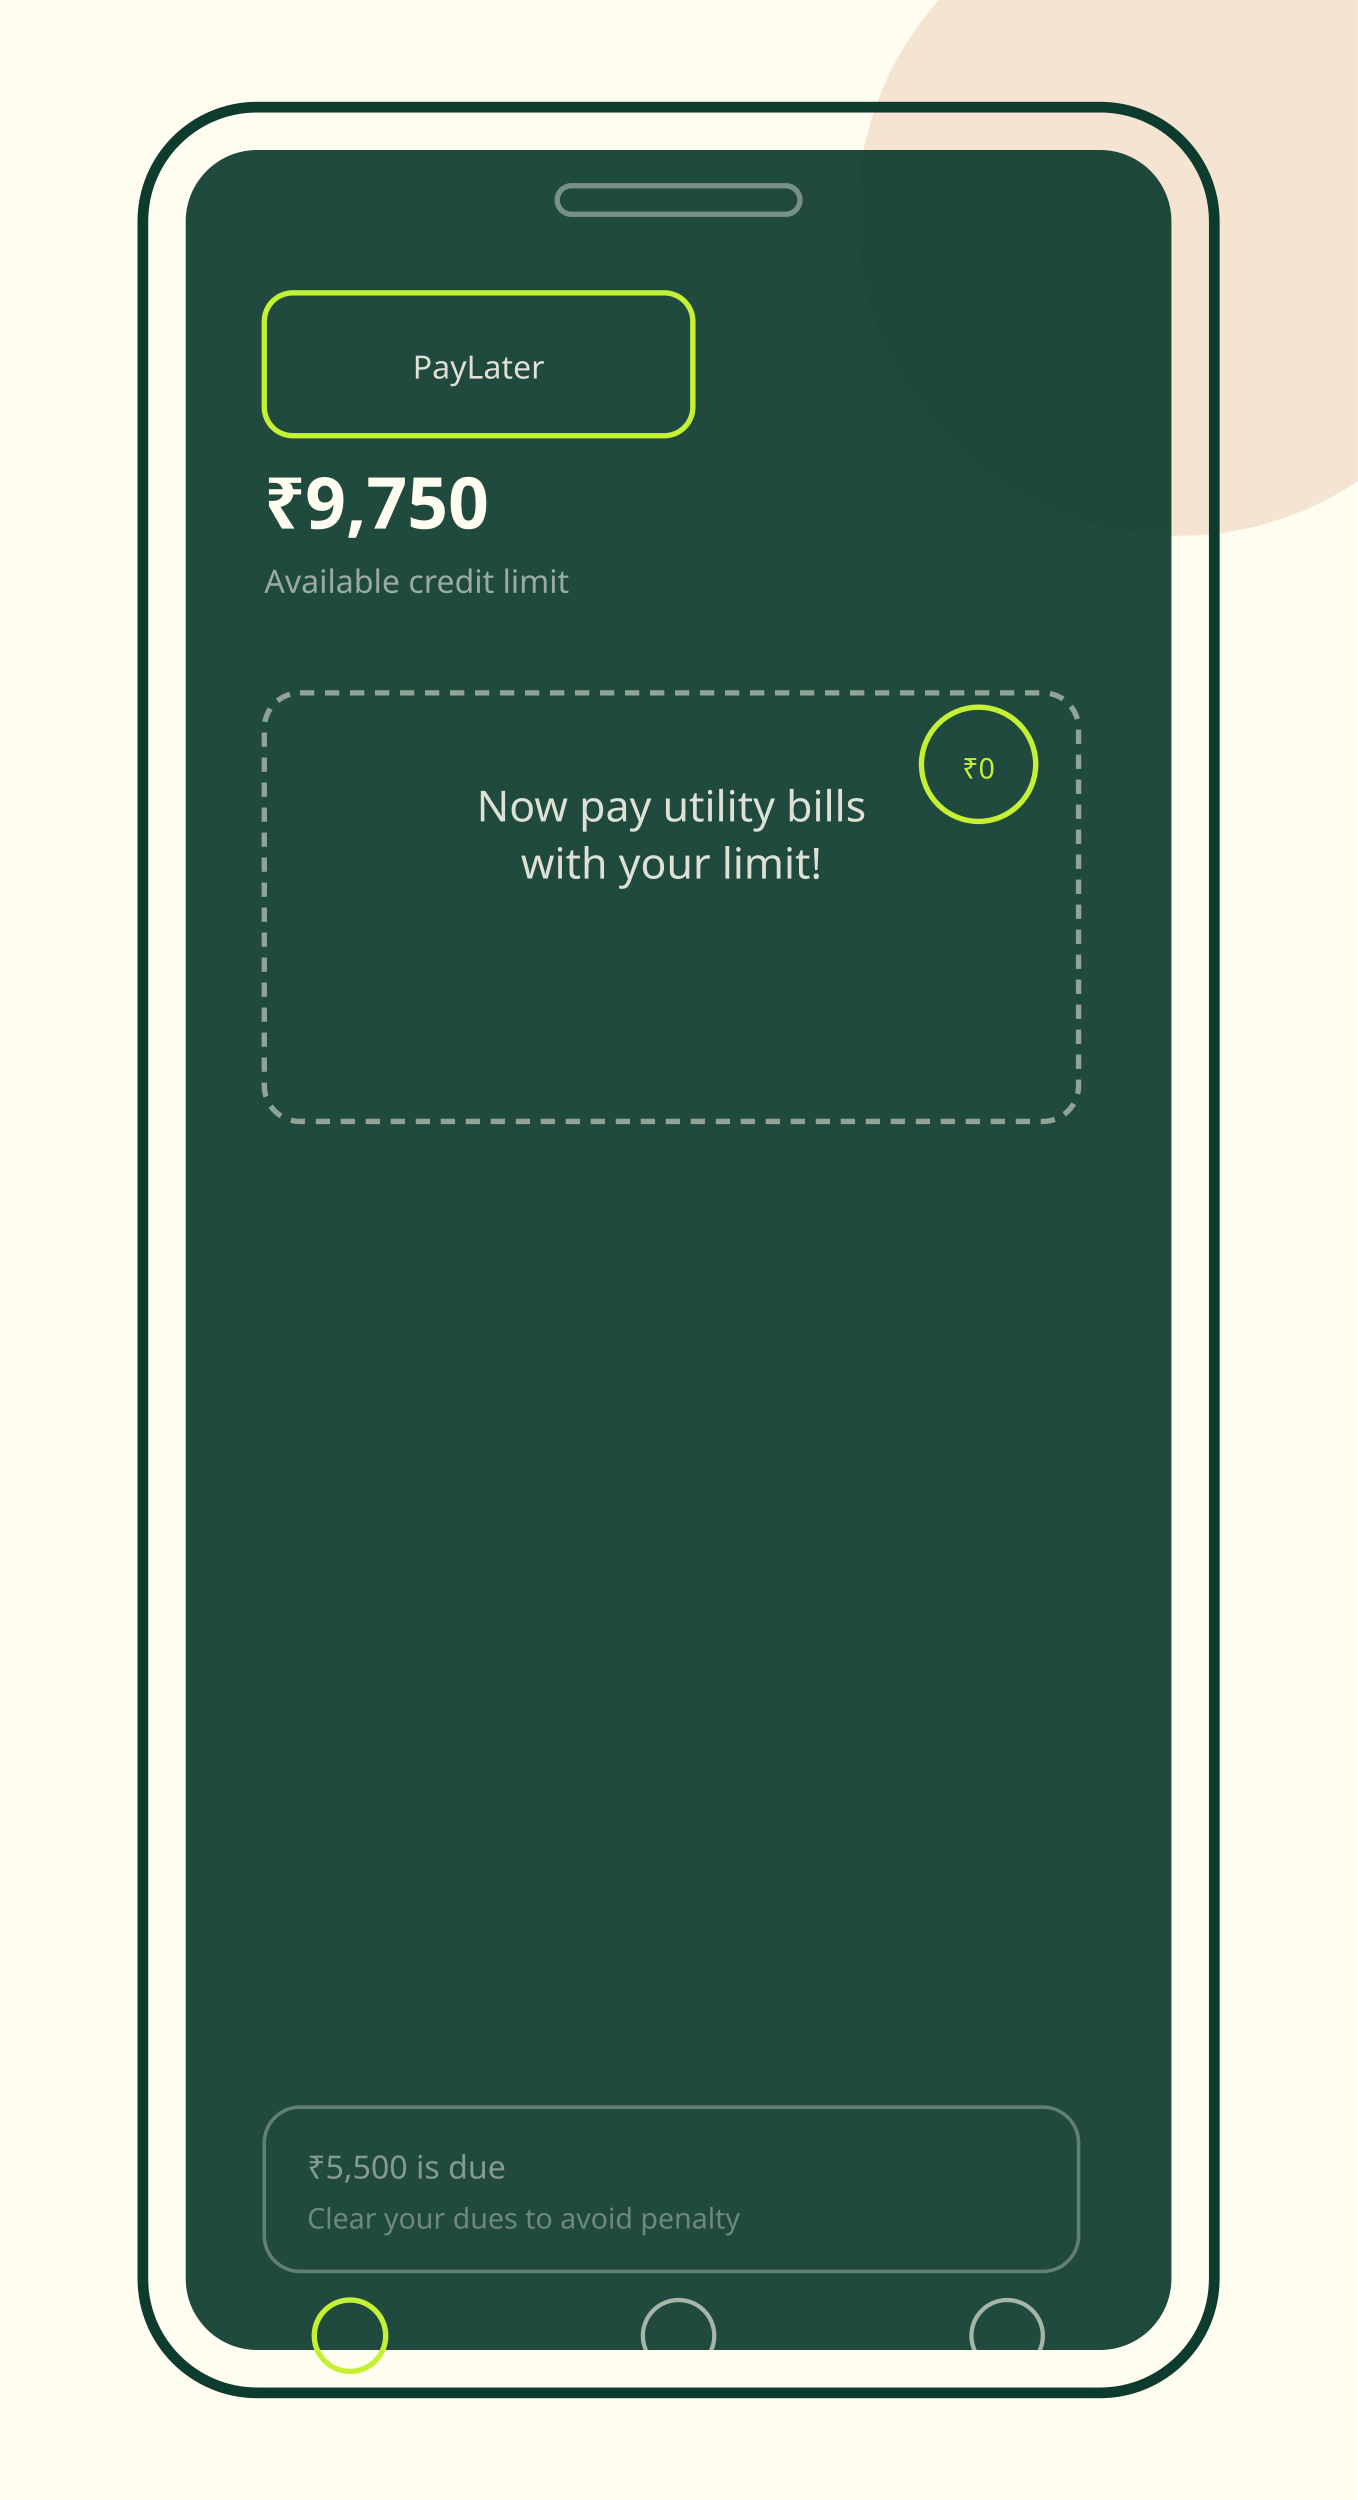
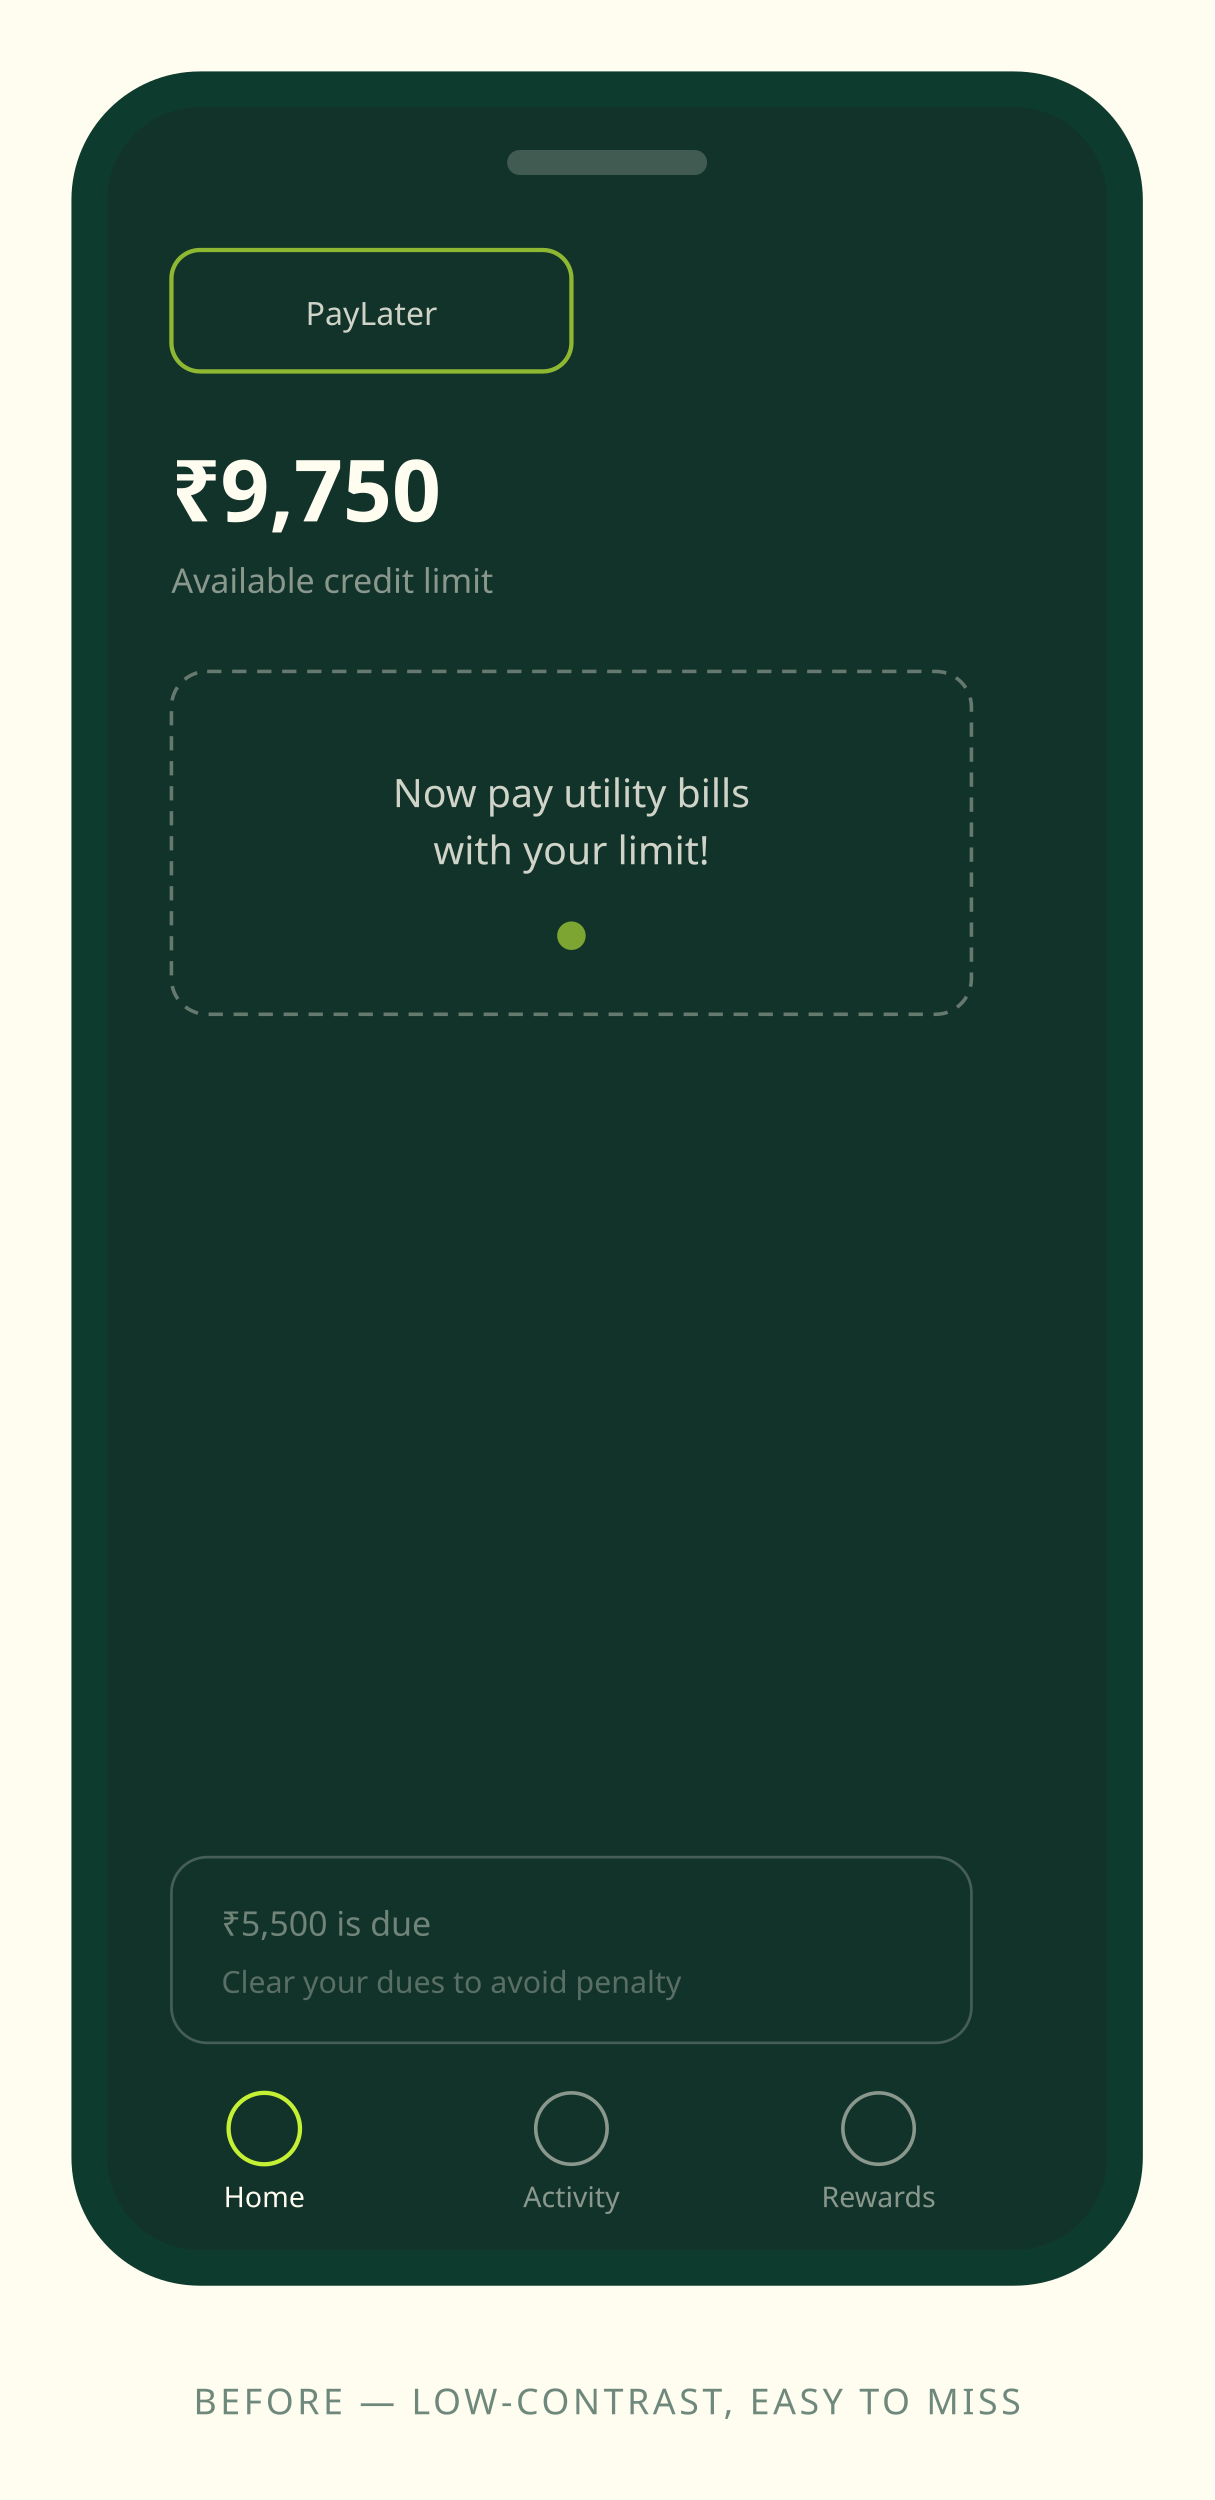
- <svg xmlns="http://www.w3.org/2000/svg" viewBox="0 0 380 700" width="380" height="700">
-   <rect width="380" height="700" fill="#FFFCF0" />
-   <circle cx="330" cy="60" r="90" fill="#C45C26" opacity="0.15" />
-   <g transform="translate(40,30)">
-     <rect x="0" y="0" width="300" height="640" rx="32" fill="none" stroke="#0D3B2E" stroke-width="3" />
-     <rect x="12" y="12" width="276" height="616" rx="20" fill="#0D3B2E" opacity="0.92" />
-     <rect x="116" y="22" width="68" height="8" rx="4" fill="none" stroke="#FFFCF0" stroke-width="1.5" opacity="0.4" />
+ <svg xmlns="http://www.w3.org/2000/svg" viewBox="0 0 340 700" width="340" height="700">
+   <rect width="340" height="700" fill="#FFFCF0" />
+   <g transform="translate(20,20)">
+     <rect x="0" y="0" width="300" height="620" rx="36" fill="#0D3B2E" />
+     <rect x="10" y="10" width="280" height="600" rx="26" fill="#12332A" />
+     <rect x="122" y="22" width="56" height="7" rx="3.5" fill="#FFFCF0" opacity="0.2" />
    <g font-family="'Space Grotesk', sans-serif" fill="#FFFCF0">
-       <rect x="34" y="52" width="120" height="40" rx="8" fill="none" stroke="#C5F135" stroke-width="1.5" />
-       <text x="94" y="76" text-anchor="middle" font-size="9" opacity="0.85">PayLater</text>
-       <text x="34" y="118" font-size="20" font-weight="700">₹9,750</text>
-       <text x="34" y="136" font-size="9" opacity="0.55">Available credit limit</text>
-       <rect x="34" y="164" width="228" height="120" rx="10" fill="none" stroke="#FFFCF0" stroke-width="1.5" opacity="0.5" stroke-dasharray="4 3" />
-       <text x="148" y="200" text-anchor="middle" font-size="12" opacity="0.85">Now pay utility bills</text>
-       <text x="148" y="216" text-anchor="middle" font-size="12" opacity="0.85">with your limit!</text>
-       <circle cx="234" cy="184" r="16" fill="none" stroke="#C5F135" stroke-width="1.5" />
-       <text x="234" y="188" text-anchor="middle" font-size="8" fill="#C5F135">₹0</text>
-       <rect x="34" y="560" width="228" height="46" rx="10" fill="none" stroke="#FFFCF0" stroke-width="1" opacity="0.3" />
-       <text x="46" y="580" font-size="9" opacity="0.45">₹5,500 is due</text>
-       <text x="46" y="594" font-size="8" opacity="0.35">Clear your dues to avoid penalty</text>
+       <rect x="28" y="50" width="112" height="34" rx="8" fill="none" stroke="#C5F135" stroke-width="1.2" opacity="0.7" />
+       <text x="84" y="71" text-anchor="middle" font-size="9" opacity="0.8">PayLater</text>
+       <text x="28" y="126" font-size="24" font-weight="700">₹9,750</text>
+       <text x="28" y="146" font-size="9.5" opacity="0.5">Available credit limit</text>
+       <rect x="28" y="168" width="224" height="96" rx="10" fill="none" stroke="#FFFCF0" stroke-width="1" opacity="0.35" stroke-dasharray="4 3" />
+       <text x="140" y="206" text-anchor="middle" font-size="11" opacity="0.8">Now pay utility bills</text>
+       <text x="140" y="222" text-anchor="middle" font-size="11" opacity="0.8">with your limit!</text>
+       <circle cx="140" cy="242" r="4" fill="#C5F135" opacity="0.6" />
+       <rect x="28" y="500" width="224" height="52" rx="10" fill="none" stroke="#FFFCF0" stroke-width="0.75" opacity="0.22" />
+       <text x="42" y="522" font-size="9.5" opacity="0.4">₹5,500 is due</text>
+       <text x="42" y="538" font-size="8.5" opacity="0.3">Clear your dues to avoid penalty</text>
    </g>
-     <g transform="translate(28,614)" font-family="'Space Grotesk', sans-serif" fill="#FFFCF0">
-       <rect x="0" y="0" width="244" height="4" opacity="0" />
-       <circle cx="30" cy="10" r="10" fill="none" stroke="#C5F135" stroke-width="1.5" />
-       <text x="30" y="34" text-anchor="middle" font-size="8">Home</text>
-       <circle cx="122" cy="10" r="10" fill="none" stroke="#FFFCF0" stroke-width="1.2" opacity="0.6" />
-       <text x="122" y="34" text-anchor="middle" font-size="8" opacity="0.6">Activity</text>
-       <circle cx="214" cy="10" r="10" fill="none" stroke="#FFFCF0" stroke-width="1.2" opacity="0.6" />
-       <text x="214" y="34" text-anchor="middle" font-size="8" opacity="0.6">Rewards</text>
+     <g transform="translate(28,566)" font-family="'Space Grotesk', sans-serif" fill="#FFFCF0">
+       <circle cx="26" cy="10" r="10" fill="none" stroke="#C5F135" stroke-width="1.2" />
+       <text x="26" y="32" text-anchor="middle" font-size="8">Home</text>
+       <circle cx="112" cy="10" r="10" fill="none" stroke="#FFFCF0" stroke-width="1" opacity="0.5" />
+       <text x="112" y="32" text-anchor="middle" font-size="8" opacity="0.5">Activity</text>
+       <circle cx="198" cy="10" r="10" fill="none" stroke="#FFFCF0" stroke-width="1" opacity="0.5" />
+       <text x="198" y="32" text-anchor="middle" font-size="8" opacity="0.5">Rewards</text>
    </g>
  </g>
+   <g transform="translate(20,656)" font-family="'Space Grotesk', sans-serif">
+     <text x="150" y="20" text-anchor="middle" font-size="10" fill="#0D3B2E" opacity="0.6" letter-spacing="1">BEFORE — LOW-CONTRAST, EASY TO MISS</text>
+   </g>
</svg>
